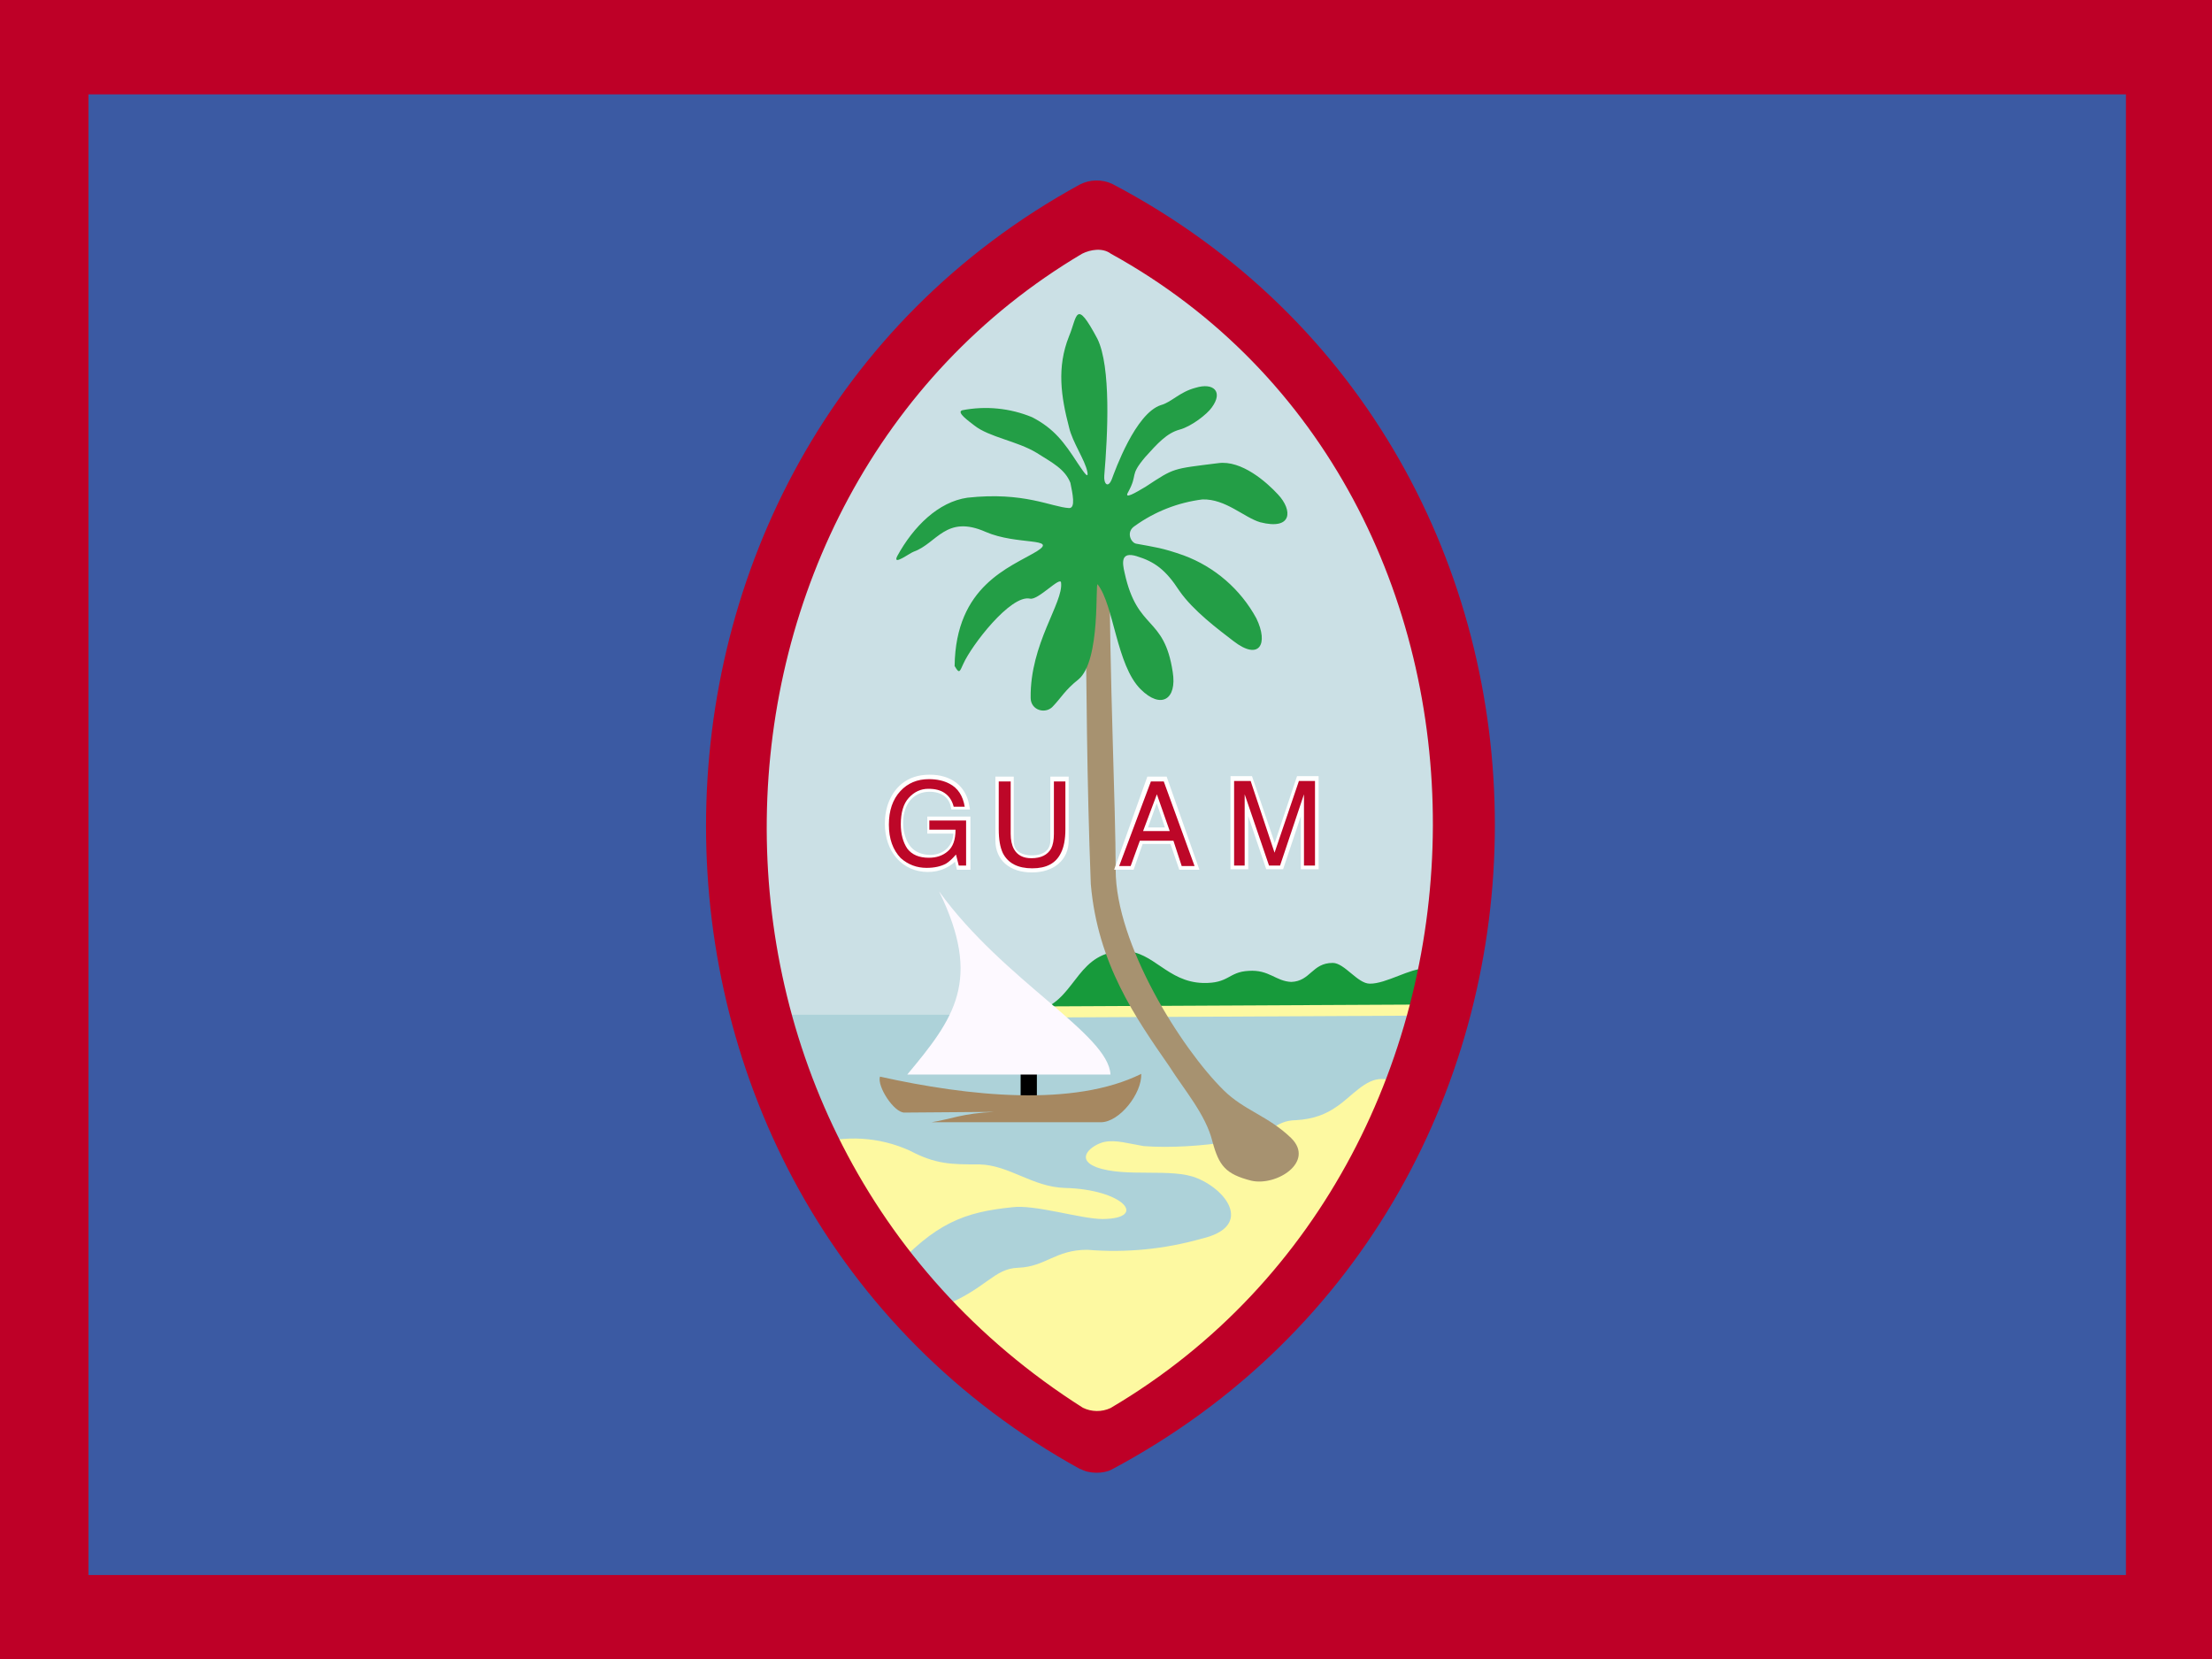
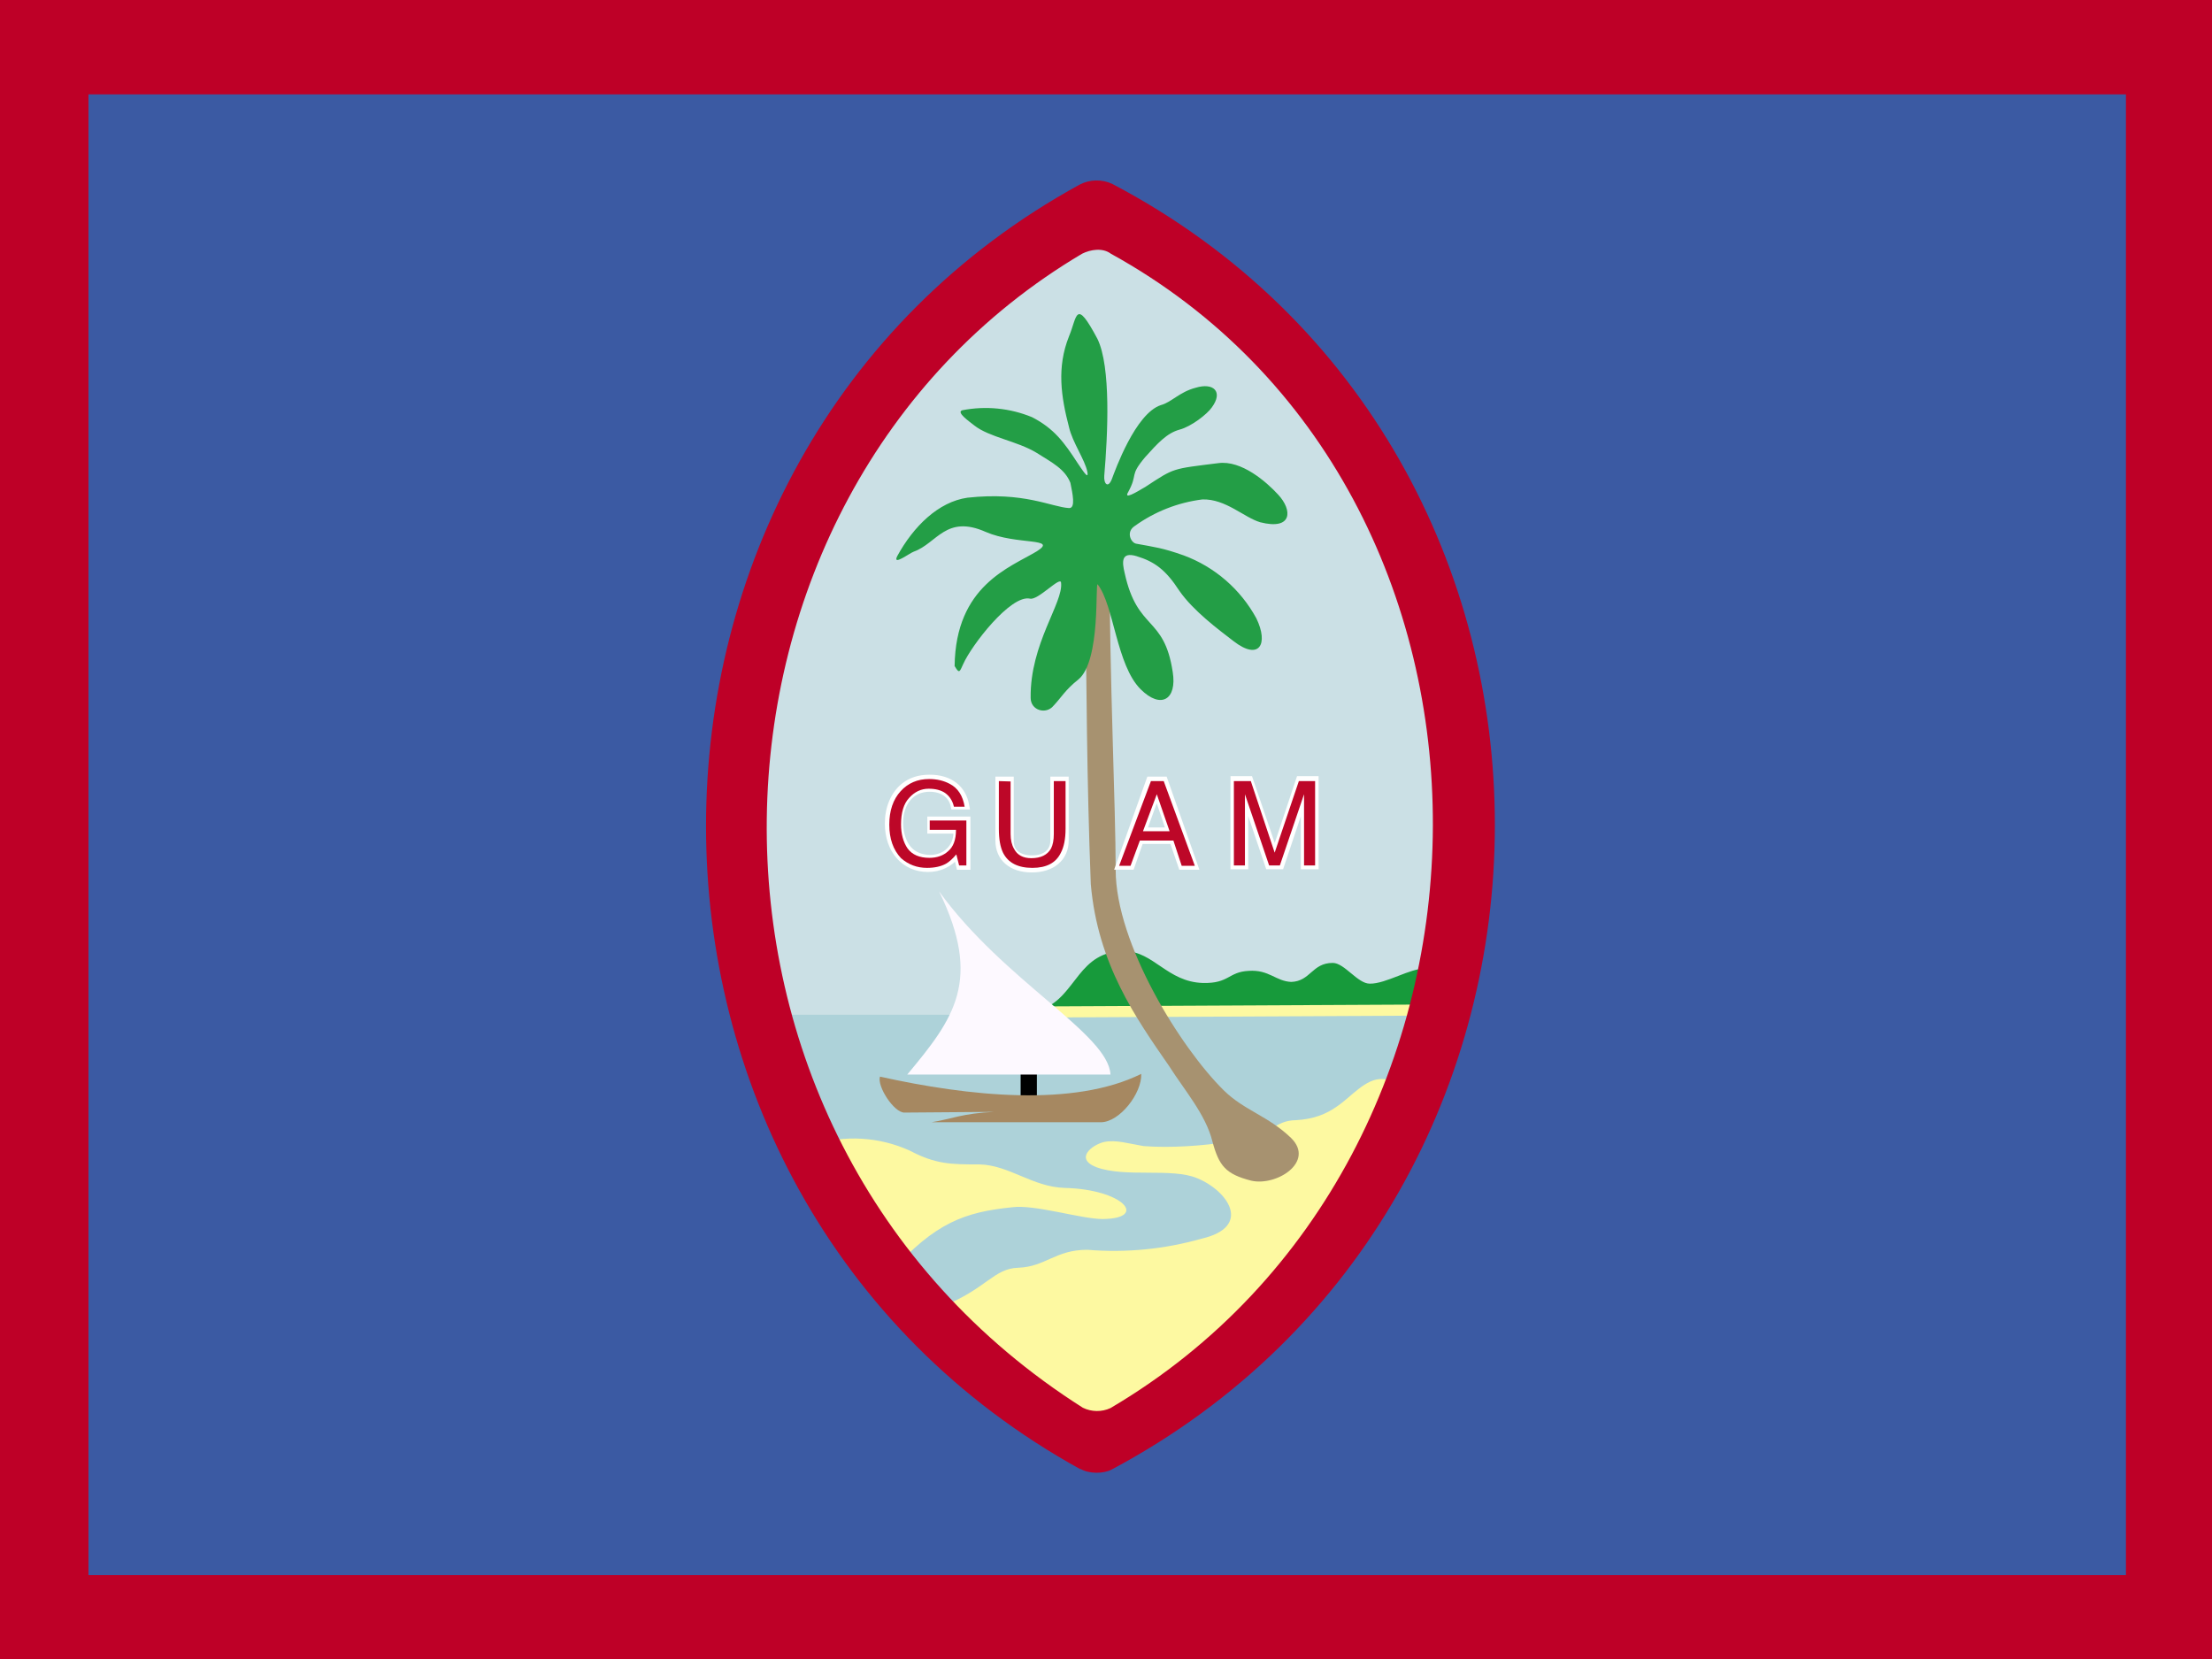
- <svg xmlns="http://www.w3.org/2000/svg" id="flag-icons-gu" version="1.1" viewBox="0 0 640 480">
-   <path id="path659" fill="#be0027" fill-rule="evenodd" d="M0 0h640v480H0z" />
-   <path id="path661" fill="#3b5aa3" fill-rule="evenodd" d="M25.6 27.3h589.5v428.4H25.6z" />
-   <path id="path663" fill="#cbe0e5" fill-rule="evenodd" d="M314.4 413.2a10 10 0 0 0 8.4.1c137.8-73.3 137.8-274.3.1-346.6a10 10 0 0 0-8.7.2c-134.3 73.4-134.7 272.1.1 346.3z" />
-   <path id="path665" fill="#add2d9" fill-rule="evenodd" d="M314.4 416.9c2 1.7 6.4 1.5 8.4 0 101.5-76 102-123.3 97.6-123.3h-201c-3 0 1.8 48.2 95 123.3z" />
-   <path id="path667" fill="#fdf9a1" fill-rule="evenodd" d="M235.3 331.2a39.2 39.2 0 0 1 27.9 1.7c7.6 4 12 4 20.2 4 8.6.2 15.3 6.5 24.6 6.8 17.1.4 24.3 8.9 11 9-6.2 0-19.7-4.3-26.2-3.4-13.6 1.4-22.2 4.4-35 18.7l14.8 10c12.8-5.1 14.9-11 22-11.2 8-.3 10.7-5.2 20-5.2a92.6 92.6 0 0 0 33-3.2c14.8-3.4 7.8-13.8-1.2-17.5-7.3-3.1-20.8-.1-29.2-3.2-6.4-2.5-1.2-6.5 2.3-7.3 3.4-.7 7.1.5 11.4 1.2 7.7.6 17.4-.1 24.1-1.2 14-2.1 13.4-6.2 20-6.3 5-.3 8.7-1.7 12-4.1 4-2.7 8.1-8 12.9-7.8l12.7.5-18 40.4-50.7 51.7-26.3 10-57.8-37.7-29.1-44.7 4.7-1.2z" />
-   <path id="path669" fill="#179a3b" fill-rule="evenodd" d="m301.8 292 116-.6 2-10.3s-4.1-.6-7.5-.8c-4.1-.3-11.3 4.4-16 4.3-3.5 0-7.3-6-10.7-6-6 0-6.4 5.3-12 5.5-4.5-.2-6.4-3.6-12.3-3.2-6 .3-5.6 3.7-13.3 3.5-10.2-.3-14.3-9.1-22.5-9.2-13.6-.2-14 13-23.8 16.7z" />
-   <path id="path671" fill="#fdf9a1" fill-rule="evenodd" d="m301.8 294.4 119.4-.6v-3.2l-122.2.6 2.7 3.2z" />
-   <path id="path673" fill="#a79270" fill-rule="evenodd" d="M350.8 330.3c1.9 7 3.8 9.4 11.2 11.3 7.3 1.7 18.5-5.4 11.6-12.3-6.6-6.4-13.6-8-19.5-13.8-12.5-12.3-31.3-42.5-31.3-63.8 0-18.3-1.8-55.8-1.8-91.3 0-2.3-7 6.4-7 8.8.4 31.3.4 55 1.6 86.6 2 23.1 13 38.7 22.7 52.7 4.3 6.8 10.6 14 12.5 21.8z" />
-   <text id="text677" x="465.1" y="269.5" fill="#bd0728" stroke="#fff" stroke-width="1.6" font-family="helvetica" font-size="25.6" transform="matrix(1.33 0 0 1.33 -363 -108)">
-     <tspan id="tspan675">G</tspan>
+ <svg xmlns="http://www.w3.org/2000/svg" id="flag-icons-gu" viewBox="0 0 640 480">
+   <path fill="#be0027" fill-rule="evenodd" d="M0 0h640v480H0z" />
+   <path fill="#3b5aa3" fill-rule="evenodd" d="M25.6 27.3h589.5v428.4H25.6z" />
+   <path fill="#cbe0e5" fill-rule="evenodd" d="M314.4 413.2a10 10 0 0 0 8.4.1c137.8-73.3 137.8-274.3.1-346.6a10 10 0 0 0-8.7.2c-134.3 73.4-134.7 272.1.1 346.3z" />
+   <path fill="#add2d9" fill-rule="evenodd" d="M314.4 416.9c2 1.7 6.4 1.5 8.4 0 101.5-76 102-123.3 97.6-123.3h-201c-3 0 1.8 48.2 95 123.3z" />
+   <path fill="#fdf9a1" fill-rule="evenodd" d="M235.3 331.2a39.2 39.2 0 0 1 27.9 1.7c7.6 4 12 4 20.2 4 8.6.2 15.3 6.5 24.6 6.8 17.1.4 24.3 8.9 11 9-6.2 0-19.7-4.3-26.2-3.4-13.6 1.4-22.2 4.4-35 18.7l14.8 10c12.8-5.1 14.9-11 22-11.2 8-.3 10.7-5.2 20-5.2a92.6 92.6 0 0 0 33-3.2c14.8-3.4 7.8-13.8-1.2-17.5-7.3-3.1-20.8-.1-29.2-3.2-6.4-2.5-1.2-6.5 2.3-7.3 3.4-.7 7.1.5 11.4 1.2 7.7.6 17.4-.1 24.1-1.2 14-2.1 13.4-6.2 20-6.3 5-.3 8.7-1.7 12-4.1 4-2.7 8.1-8 12.9-7.8l12.7.5-18 40.4-50.7 51.7-26.3 10-57.8-37.7-29.1-44.7 4.7-1.2z" />
+   <path fill="#179a3b" fill-rule="evenodd" d="m301.8 292 116-.6 2-10.3s-4.1-.6-7.5-.8c-4.1-.3-11.3 4.4-16 4.3-3.5 0-7.3-6-10.7-6-6 0-6.4 5.3-12 5.5-4.5-.2-6.4-3.6-12.3-3.2-6 .3-5.6 3.7-13.3 3.5-10.2-.3-14.3-9.1-22.5-9.2-13.6-.2-14 13-23.8 16.7z" />
+   <path fill="#fdf9a1" fill-rule="evenodd" d="m301.8 294.4 119.4-.6v-3.2l-122.2.6 2.7 3.2z" />
+   <path fill="#a79270" fill-rule="evenodd" d="M350.8 330.3c1.9 7 3.8 9.4 11.2 11.3 7.3 1.7 18.5-5.4 11.6-12.3-6.6-6.4-13.6-8-19.5-13.8-12.5-12.3-31.3-42.5-31.3-63.8 0-18.3-1.8-55.8-1.8-91.3 0-2.3-7 6.4-7 8.8.4 31.3.4 55 1.6 86.6 2 23.1 13 38.7 22.7 52.7 4.3 6.8 10.6 14 12.5 21.8z" />
+   <text x="465.1" y="269.5" fill="#bd0728" stroke="#fff" stroke-width="1.6" font-family="helvetica" font-size="25.6" transform="matrix(1.33 0 0 1.33 -363 -108)">
+     <tspan>G</tspan>
  </text>
-   <text id="text681" x="488.1" y="269.6" fill="#bd0728" stroke="#fff" stroke-width="1.6" font-family="helvetica" font-size="25.6" transform="matrix(1.33 0 0 1.33 -363 -108)">
-     <tspan id="tspan679">U</tspan>
+   <text x="488.1" y="269.6" fill="#bd0728" stroke="#fff" stroke-width="1.6" font-family="helvetica" font-size="25.6" transform="matrix(1.33 0 0 1.33 -363 -108)">
+     <tspan>U</tspan>
  </text>
-   <text id="text685" x="516" y="269.6" fill="#bd0728" stroke="#fff" stroke-width="1.6" font-family="helvetica" font-size="25.6" transform="matrix(1.33 0 0 1.33 -363 -108)">
-     <tspan id="tspan683">A</tspan>
+   <text x="516" y="269.6" fill="#bd0728" stroke="#fff" stroke-width="1.6" font-family="helvetica" font-size="25.6" transform="matrix(1.33 0 0 1.33 -363 -108)">
+     <tspan>A</tspan>
  </text>
-   <text id="text689" x="539.5" y="269.5" fill="#bd0728" stroke="#fff" stroke-width="1.6" font-family="helvetica" font-size="25.6" transform="matrix(1.33 0 0 1.33 -363 -108)">
-     <tspan id="tspan687">M</tspan>
+   <text x="539.5" y="269.5" fill="#bd0728" stroke="#fff" stroke-width="1.6" font-family="helvetica" font-size="25.6" transform="matrix(1.33 0 0 1.33 -363 -108)">
+     <tspan>M</tspan>
  </text>
-   <path id="path691" fill="#239e46" fill-rule="evenodd" d="M259.6 160.9c-1.5 3 3.6-.9 4.8-1.3 6.7-2.4 9.3-10.8 20.8-5.7 9 3.9 21.1 1.6 14.8 5.6-7.8 4.7-23.5 9.9-23.8 33.2 1.3 2.2 1.4 1.9 2.5-.6 2.4-5.4 13.7-20.1 19.3-18.9 2.3.6 8.9-6.7 9-4.6.7 5.8-9 17.6-8.8 33.3 0 3.7 4.5 4.9 6.6 2.3 2.2-2.3 3.4-4.6 7.2-7.6 6.6-5.4 4.8-28.6 5.6-27.5 4.7 6 5.4 23.3 12.4 30.3 5.9 5.9 10.6 3 9.3-5-2.5-16.4-10.2-11.7-13.9-28.6-.8-3.3-1-6.2 3.4-4.9 5.3 1.6 8.5 4 12.4 10 4 5.8 11.4 11.3 15.7 14.6 7.5 5.8 10.2.8 6.6-6.6a39.6 39.6 0 0 0-21-18.2c-6.2-2.2-8.4-2.4-13.8-3.4-1.5-.3-3-3.4-.4-5.1a42.5 42.5 0 0 1 19.6-7.7c6.7-.2 12 5.2 16.7 6.6 9.4 2.4 9.4-3.5 5.2-8-3.4-3.7-10.6-10-17.3-9.1-13.5 1.7-12.6 1.3-21 6.8-3 1.8-6.4 3.8-5.1 1.6 3-5.5.2-4.5 4.9-10.1 3.6-4 6.3-7 10-8 3.4-.9 8-4.5 9.3-6.4 3.4-4.6.5-7.3-4.7-5.7-4.6 1.2-7 4.2-10 5-7.4 2.4-13.3 19-14.2 21.4-1.1 2.8-2.4 1.4-2.2-1 1-11.7 2-31.5-2-39.6-6.4-12-5.8-6.4-8.2-.7-3.6 9-2.3 17.5 0 26.3 1 4.4 4.6 9.4 5.3 12.9.5 2.7-1.6-.8-2.8-2.5-3.9-6-6.8-10-13.2-13.3a35.3 35.3 0 0 0-20.2-2c-1.8.6 2 3.2 3.5 4.4 4.3 3.4 12.4 4.5 18 7.9 4.6 2.9 8.2 4.7 9.8 8.7.6 3 1.6 7.4-.4 7.3-5.1-.3-13-4.8-29.4-3-8.4 1.2-15.6 8.3-20.3 16.9z" />
-   <path id="path693" fill-rule="evenodd" d="M295.3 310.6h4.7v7.9h-4.7z" />
-   <path id="path695" fill="#fdf9ff" fill-rule="evenodd" d="M271.7 257.9c18.8 26 49 41.2 49.6 53h-58.8c13.5-16.2 21.8-27.2 9.2-53z" />
-   <path id="path697" fill="#a68861" fill-rule="evenodd" d="M254.6 311.5c25.6 5.7 56.1 8.9 75.6-.8.2 5.7-6.3 14-11.7 14h-49c5.7-.9 9-2.6 18.2-3l-26 .2c-3 .1-8-7.6-7.1-10.4z" />
-   <path id="path699" fill="#be0027" fill-rule="evenodd" d="M312.6 425c2.6 1.5 6.7 1.4 9 .2 147.8-78.7 147.9-294.4.2-372a10.7 10.7 0 0 0-9.4.2c-144 78.8-144.4 292 .2 371.7zm.7-17.7a9.3 9.3 0 0 0 8 .1c123.6-72.8 125.1-265.1.1-334-2.4-1.8-5.9-1.2-8.3 0-118.4 70.1-125 254.5.2 333.9z" />
-   <g id="text703" aria-label="G" style="font-size:25.6px;font-family:helvetica;fill:#bd0728" transform="matrix(1.33 0 0 1.33 -363 -108)">
-     <path id="path722" d="M475 250.7q2.6 0 4.5 1 2.7 1.4 3.3 5h-2.4q-.5-2-2-3-1.3-.9-3.5-.9-2.5 0-4.3 2-1.7 1.9-1.7 5.7 0 3.2 1.4 5.3 1.5 2 4.7 2 2.5 0 4.1-1.4 1.7-1.4 1.7-4.7h-5.7v-2h8v9.8h-1.6l-.6-2.4q-1.2 1.4-2.2 2-1.7.9-4.2.9-3.2 0-5.6-2.1-2.6-2.7-2.6-7.3t2.5-7.3q2.4-2.6 6.2-2.6zm-.4 0z" />
-   </g>
-   <g id="text707" aria-label="U" style="font-size:25.6px;font-family:helvetica;fill:#bd0728" transform="matrix(1.33 0 0 1.33 -363 -108)">
-     <path id="path725" d="M492.8 251.2v11.4q0 2 .7 3.3 1.1 2 3.8 2 3.1 0 4.3-2.1.6-1.2.6-3.2v-11.4h2.5v10.4q0 3.3-1 5.2-1.6 3.3-6.2 3.3-4.7 0-6.4-3.3-.9-1.9-.9-5.2v-10.4zm4.7 0z" />
-   </g>
-   <g id="text711" aria-label="A" style="font-size:25.6px;font-family:helvetica;fill:#bd0728" transform="matrix(1.33 0 0 1.33 -363 -108)">
-     <path id="path728" d="m527.4 262-2.8-8-3 8zm-4.1-10.8h2.8l6.7 18.4H530l-1.8-5.5h-7.3l-2 5.5h-2.5z" />
-   </g>
-   <g id="text715" aria-label="M" style="font-size:25.6px;font-family:helvetica;fill:#bd0728" transform="matrix(1.33 0 0 1.33 -363 -108)">
-     <path id="path731" d="M541.4 251.1h3.6l5.2 15.6 5.3-15.6h3.5v18.4h-2.4V254l-5.2 15.5H549l-5.3-15.5v15.5h-2.3z" />
-   </g>
+   <path fill="#239e46" fill-rule="evenodd" d="M259.6 160.9c-1.5 3 3.6-.9 4.8-1.3 6.7-2.4 9.3-10.8 20.8-5.7 9 3.9 21.1 1.6 14.8 5.6-7.8 4.7-23.5 9.9-23.8 33.2 1.3 2.2 1.4 1.9 2.5-.6 2.4-5.4 13.7-20.1 19.3-18.9 2.3.6 8.9-6.7 9-4.6.7 5.8-9 17.6-8.8 33.3 0 3.7 4.5 4.9 6.6 2.3 2.2-2.3 3.4-4.6 7.2-7.6 6.6-5.4 4.8-28.6 5.6-27.5 4.7 6 5.4 23.3 12.4 30.3 5.9 5.9 10.6 3 9.3-5-2.5-16.4-10.2-11.7-13.9-28.6-.8-3.3-1-6.2 3.4-4.9 5.3 1.6 8.5 4 12.4 10 4 5.8 11.4 11.3 15.7 14.6 7.5 5.8 10.2.8 6.6-6.6a39.6 39.6 0 0 0-21-18.2c-6.2-2.2-8.4-2.4-13.8-3.4-1.5-.3-3-3.4-.4-5.1a42.5 42.5 0 0 1 19.6-7.7c6.7-.2 12 5.2 16.7 6.6 9.4 2.4 9.4-3.5 5.2-8-3.4-3.7-10.6-10-17.3-9.1-13.5 1.7-12.6 1.3-21 6.8-3 1.8-6.4 3.8-5.1 1.6 3-5.5.2-4.5 4.9-10.1 3.6-4 6.3-7 10-8 3.4-.9 8-4.5 9.3-6.4 3.4-4.6.5-7.3-4.7-5.7-4.6 1.2-7 4.2-10 5-7.4 2.4-13.3 19-14.2 21.4-1.1 2.8-2.4 1.4-2.2-1 1-11.7 2-31.5-2-39.6-6.4-12-5.8-6.4-8.2-.7-3.6 9-2.3 17.5 0 26.3 1 4.4 4.6 9.4 5.3 12.9.5 2.7-1.6-.8-2.8-2.5-3.9-6-6.8-10-13.2-13.3a35.3 35.3 0 0 0-20.2-2c-1.8.6 2 3.2 3.5 4.4 4.3 3.4 12.4 4.5 18 7.9 4.6 2.9 8.2 4.7 9.8 8.7.6 3 1.6 7.4-.4 7.3-5.1-.3-13-4.8-29.4-3-8.4 1.2-15.6 8.3-20.3 16.9z" />
+   <path fill-rule="evenodd" d="M295.3 310.6h4.7v7.9h-4.7z" />
+   <path fill="#fdf9ff" fill-rule="evenodd" d="M271.7 257.9c18.8 26 49 41.2 49.6 53h-58.8c13.5-16.2 21.8-27.2 9.2-53z" />
+   <path fill="#a68861" fill-rule="evenodd" d="M254.6 311.5c25.6 5.7 56.1 8.9 75.6-.8.2 5.7-6.3 14-11.7 14h-49c5.7-.9 9-2.6 18.2-3l-26 .2c-3 .1-8-7.6-7.1-10.4z" />
+   <path fill="#be0027" fill-rule="evenodd" d="M312.6 425c2.6 1.5 6.7 1.4 9 .2 147.8-78.7 147.9-294.4.2-372a10.7 10.7 0 0 0-9.4.2c-144 78.8-144.4 292 .2 371.7zm.7-17.7a9.3 9.3 0 0 0 8 .1c123.6-72.8 125.1-265.1.1-334-2.4-1.8-5.9-1.2-8.3 0-118.4 70.1-125 254.5.2 333.9z" />
+   <path fill="#bd0728" d="M268.8 225.4q3.4 0 6 1.4 3.5 1.8 4.3 6.6H276q-.6-2.6-2.6-4-1.8-1.2-4.7-1.2-3.3 0-5.7 2.7-2.3 2.5-2.3 7.6 0 4.2 1.9 7 2 2.7 6.3 2.7 3.3 0 5.4-1.9 2.3-1.9 2.3-6.2H269v-2.7h10.6v13h-2.1l-.8-3.2q-1.6 1.9-3 2.7-2.2 1.2-5.5 1.2-4.3 0-7.5-2.8-3.4-3.6-3.4-9.7t3.3-9.7q3.2-3.5 8.2-3.5zm-.6 0z" aria-label="G" font-family="helvetica" font-size="25.6" />
+   <path fill="#bd0728" d="M292.4 226.1v15.2q0 2.6 1 4.3 1.4 2.7 5 2.7 4.1 0 5.7-2.8.8-1.6.8-4.2V226h3.4v13.8q0 4.4-1.4 7-2.1 4.3-8.2 4.3-6.3 0-8.5-4.4-1.2-2.5-1.2-6.9V226zm6.3 0z" aria-label="U" font-family="helvetica" font-size="25.6" />
+   <path fill="#bd0728" d="m338.4 240.5-3.7-10.7-4 10.7zM333 226h3.7l9 24.5h-3.8l-2.4-7.3h-9.7l-2.7 7.3h-3.3z" aria-label="A" font-family="helvetica" font-size="25.6" />
+   <path fill="#bd0728" d="M357 226h4.9l6.9 20.7 7-20.7h4.7v24.4h-3.2v-20.6l-7 20.6h-3.1l-7-20.6v20.6H357z" aria-label="M" font-family="helvetica" font-size="25.6" />
</svg>
